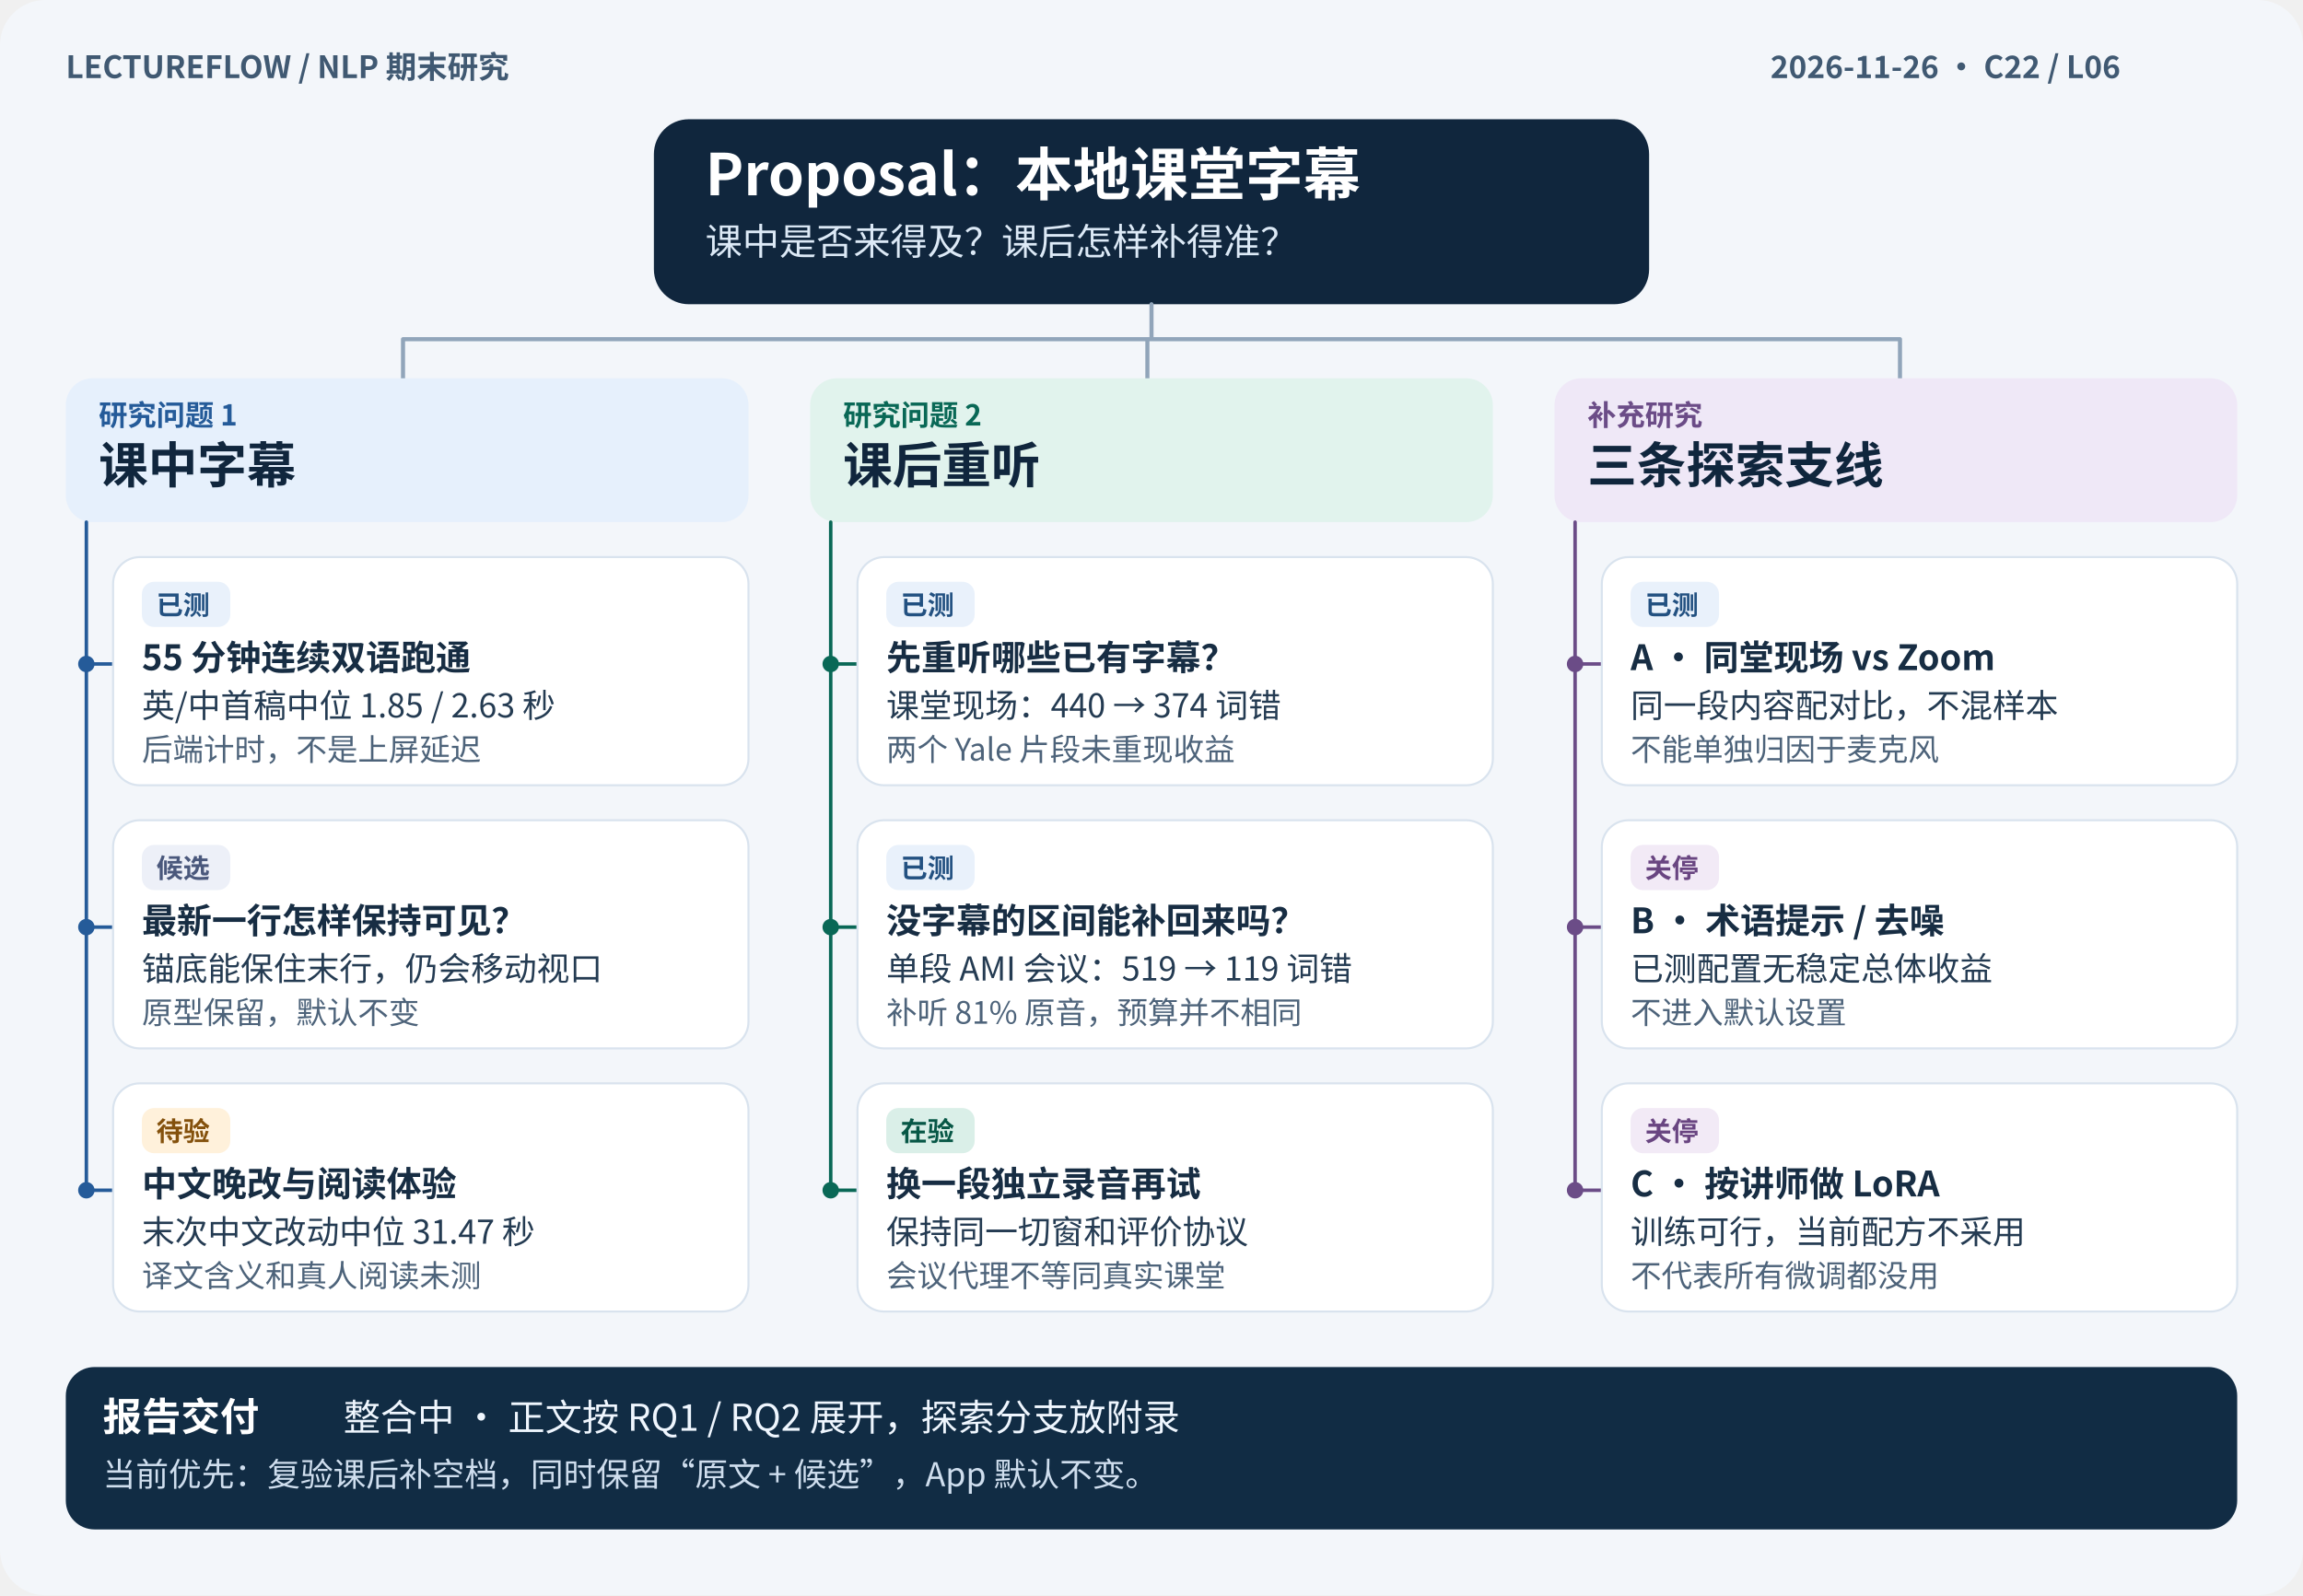
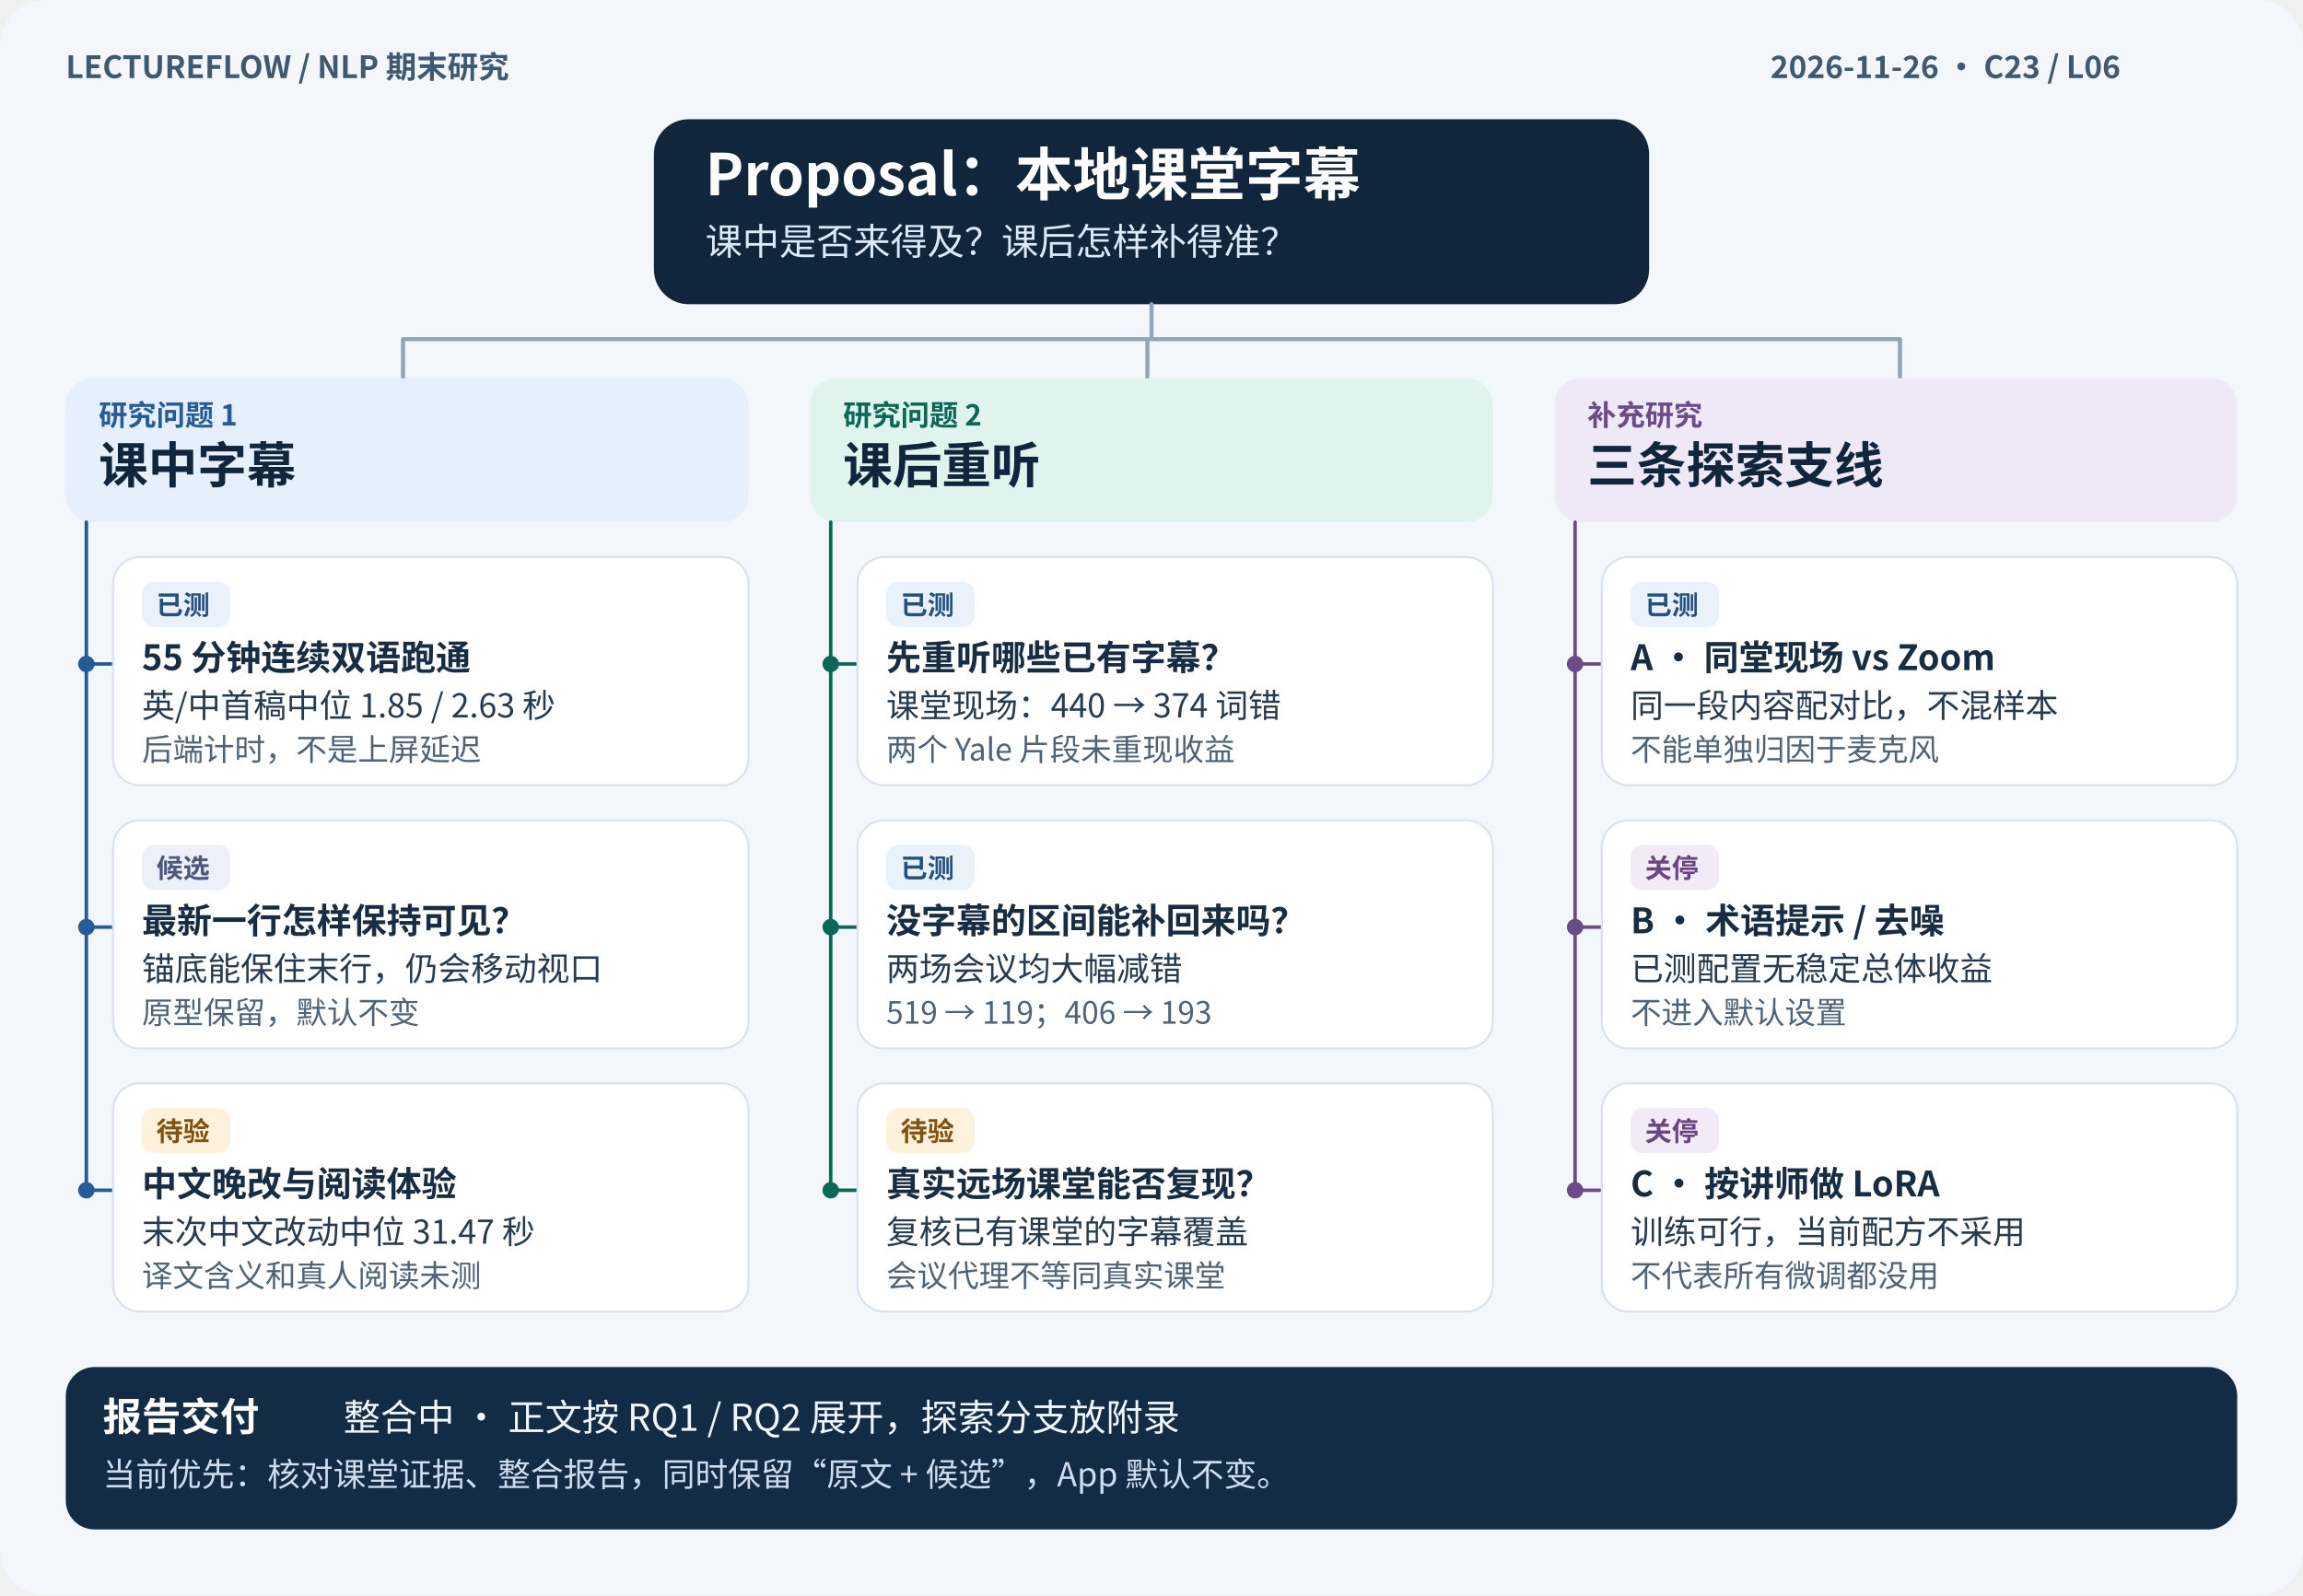
<svg xmlns="http://www.w3.org/2000/svg" width="1120" height="776" viewBox="0 0 1120 776" role="img" aria-labelledby="title desc">
  <g font-family="-apple-system,BlinkMacSystemFont,PingFang SC,Noto Sans CJK SC,Microsoft YaHei,sans-serif">
    <rect x="0" y="0" width="1120" height="776" rx="22" fill="#f3f6fa" stroke="none" />
    <text x="32" y="38" font-size="15" fill="#405972" font-weight="700">LECTUREFLOW   /   NLP 期末研究</text>
-     <text x="861" y="38" font-size="15" fill="#405972" font-weight="600">2026-11-26  ·  C22 / L06</text>
+     <text x="861" y="38" font-size="15" fill="#405972" font-weight="600">2026-11-26  ·  C23 / L06</text>
    <rect x="318" y="58" width="484" height="90" rx="17" fill="#10263d" stroke="none" />
    <text x="343" y="95" font-size="28" fill="#ffffff" font-weight="700">Proposal：本地课堂字幕</text>
    <text x="343" y="124" font-size="18" fill="#dce9f6" font-weight="400">课中是否来得及？课后怎样补得准？</text>
    <path d="M560 148V165 M196 184V165H924V184 M558 165V184" fill="none" stroke="#91a5ba" stroke-width="2" stroke-linecap="round" stroke-linejoin="round" />
    <rect x="32" y="184" width="332" height="70" rx="13" fill="#e6f0fc" stroke="none" />
    <text x="48" y="207" font-size="14" fill="#255b99" font-weight="700">研究问题 1</text>
    <text x="48" y="235" font-size="24" fill="#10263d" font-weight="700">课中字幕</text>
    <path d="M42 254V579" fill="none" stroke="#255b99" stroke-width="1.7" stroke-linecap="round" stroke-linejoin="round" />
    <path d="M42 323H55" fill="none" stroke="#255b99" stroke-width="1.7" stroke-linecap="round" stroke-linejoin="round" />
    <circle cx="42" cy="323" r="4" fill="#255b99" />
    <rect x="55" y="271" width="309" height="111" rx="13" fill="#ffffff" stroke="#d9e3ee" />
    <rect x="69" y="283" width="43" height="22" rx="6" fill="#e9f1fb" stroke="none" />
    <text x="76" y="299" font-size="13" fill="#235181" font-weight="700">已测</text>
    <text x="69" y="326" font-size="17" fill="#172d43" font-weight="700">55 分钟连续双语跑通</text>
    <text x="69" y="349" font-size="16" fill="#243b52" font-weight="500">英/中首稿中位 1.85 / 2.63 秒</text>
    <text x="69" y="370" font-size="15" fill="#4d637a" font-weight="400">后端计时，不是上屏延迟</text>
    <path d="M42 451H55" fill="none" stroke="#255b99" stroke-width="1.7" stroke-linecap="round" stroke-linejoin="round" />
    <circle cx="42" cy="451" r="4" fill="#255b99" />
    <rect x="55" y="399" width="309" height="111" rx="13" fill="#ffffff" stroke="#d9e3ee" />
    <rect x="69" y="411" width="43" height="22" rx="6" fill="#edf0f8" stroke="none" />
    <text x="76" y="427" font-size="13" fill="#4a587c" font-weight="700">候选</text>
    <text x="69" y="454" font-size="17" fill="#172d43" font-weight="700">最新一行怎样保持可见？</text>
    <text x="69" y="477" font-size="16" fill="#243b52" font-weight="500">锚底能保住末行，仍会移动视口</text>
    <text x="69" y="498" font-size="15" fill="#4d637a" font-weight="400">原型保留，默认不变</text>
    <path d="M42 579H55" fill="none" stroke="#255b99" stroke-width="1.7" stroke-linecap="round" stroke-linejoin="round" />
    <circle cx="42" cy="579" r="4" fill="#255b99" />
    <rect x="55" y="527" width="309" height="111" rx="13" fill="#ffffff" stroke="#d9e3ee" />
    <rect x="69" y="539" width="43" height="22" rx="6" fill="#fff1db" stroke="none" />
    <text x="76" y="555" font-size="13" fill="#84510c" font-weight="700">待验</text>
    <text x="69" y="582" font-size="17" fill="#172d43" font-weight="700">中文晚改与阅读体验</text>
    <text x="69" y="605" font-size="16" fill="#243b52" font-weight="500">末次中文改动中位 31.47 秒</text>
    <text x="69" y="626" font-size="15" fill="#4d637a" font-weight="400">译文含义和真人阅读未测</text>
    <rect x="394" y="184" width="332" height="70" rx="13" fill="#e1f3ed" stroke="none" />
    <text x="410" y="207" font-size="14" fill="#096856" font-weight="700">研究问题 2</text>
    <text x="410" y="235" font-size="24" fill="#10263d" font-weight="700">课后重听</text>
    <path d="M404 254V579" fill="none" stroke="#096856" stroke-width="1.7" stroke-linecap="round" stroke-linejoin="round" />
    <path d="M404 323H417" fill="none" stroke="#096856" stroke-width="1.7" stroke-linecap="round" stroke-linejoin="round" />
    <circle cx="404" cy="323" r="4" fill="#096856" />
    <rect x="417" y="271" width="309" height="111" rx="13" fill="#ffffff" stroke="#d9e3ee" />
    <rect x="431" y="283" width="43" height="22" rx="6" fill="#e9f1fb" stroke="none" />
    <text x="438" y="299" font-size="13" fill="#235181" font-weight="700">已测</text>
    <text x="431" y="326" font-size="17" fill="#172d43" font-weight="700">先重听哪些已有字幕？</text>
    <text x="431" y="349" font-size="16" fill="#243b52" font-weight="500">课堂现场：440 → 374 词错</text>
    <text x="431" y="370" font-size="15" fill="#4d637a" font-weight="400">两个 Yale 片段未重现收益</text>
    <path d="M404 451H417" fill="none" stroke="#096856" stroke-width="1.7" stroke-linecap="round" stroke-linejoin="round" />
    <circle cx="404" cy="451" r="4" fill="#096856" />
    <rect x="417" y="399" width="309" height="111" rx="13" fill="#ffffff" stroke="#d9e3ee" />
    <rect x="431" y="411" width="43" height="22" rx="6" fill="#e9f1fb" stroke="none" />
    <text x="438" y="427" font-size="13" fill="#235181" font-weight="700">已测</text>
    <text x="431" y="454" font-size="17" fill="#172d43" font-weight="700">没字幕的区间能补回来吗？</text>
-     <text x="431" y="477" font-size="16" fill="#243b52" font-weight="500">单段 AMI 会议：519 → 119 词错</text>
-     <text x="431" y="498" font-size="15" fill="#4d637a" font-weight="400">补听 81% 原音，预算并不相同</text>
+     <text x="431" y="477" font-size="16" fill="#243b52" font-weight="500">两场会议均大幅减错</text>
+     <text x="431" y="498" font-size="15" fill="#4d637a" font-weight="400">519 → 119；406 → 193</text>
    <path d="M404 579H417" fill="none" stroke="#096856" stroke-width="1.7" stroke-linecap="round" stroke-linejoin="round" />
    <circle cx="404" cy="579" r="4" fill="#096856" />
    <rect x="417" y="527" width="309" height="111" rx="13" fill="#ffffff" stroke="#d9e3ee" />
-     <rect x="431" y="539" width="43" height="22" rx="6" fill="#daefe8" stroke="none" />
-     <text x="438" y="555" font-size="13" fill="#075746" font-weight="700">在验</text>
-     <text x="431" y="582" font-size="17" fill="#172d43" font-weight="700">换一段独立录音再试</text>
-     <text x="431" y="605" font-size="16" fill="#243b52" font-weight="500">保持同一切窗和评价协议</text>
+     <rect x="431" y="539" width="43" height="22" rx="6" fill="#fff1db" stroke="none" />
+     <text x="438" y="555" font-size="13" fill="#84510c" font-weight="700">待验</text>
+     <text x="431" y="582" font-size="17" fill="#172d43" font-weight="700">真实远场课堂能否复现？</text>
+     <text x="431" y="605" font-size="16" fill="#243b52" font-weight="500">复核已有课堂的字幕覆盖</text>
    <text x="431" y="626" font-size="15" fill="#4d637a" font-weight="400">会议代理不等同真实课堂</text>
    <rect x="756" y="184" width="332" height="70" rx="13" fill="#efe8f7" stroke="none" />
    <text x="772" y="207" font-size="14" fill="#6b4c87" font-weight="700">补充研究</text>
    <text x="772" y="235" font-size="24" fill="#10263d" font-weight="700">三条探索支线</text>
    <path d="M766 254V579" fill="none" stroke="#6b4c87" stroke-width="1.7" stroke-linecap="round" stroke-linejoin="round" />
    <path d="M766 323H779" fill="none" stroke="#6b4c87" stroke-width="1.7" stroke-linecap="round" stroke-linejoin="round" />
    <circle cx="766" cy="323" r="4" fill="#6b4c87" />
    <rect x="779" y="271" width="309" height="111" rx="13" fill="#ffffff" stroke="#d9e3ee" />
    <rect x="793" y="283" width="43" height="22" rx="6" fill="#e9f1fb" stroke="none" />
    <text x="800" y="299" font-size="13" fill="#235181" font-weight="700">已测</text>
    <text x="793" y="326" font-size="17" fill="#172d43" font-weight="700">A · 同堂现场 vs Zoom</text>
    <text x="793" y="349" font-size="16" fill="#243b52" font-weight="500">同一段内容配对比，不混样本</text>
    <text x="793" y="370" font-size="15" fill="#4d637a" font-weight="400">不能单独归因于麦克风</text>
    <path d="M766 451H779" fill="none" stroke="#6b4c87" stroke-width="1.7" stroke-linecap="round" stroke-linejoin="round" />
    <circle cx="766" cy="451" r="4" fill="#6b4c87" />
    <rect x="779" y="399" width="309" height="111" rx="13" fill="#ffffff" stroke="#d9e3ee" />
    <rect x="793" y="411" width="43" height="22" rx="6" fill="#f2eaf6" stroke="none" />
    <text x="800" y="427" font-size="13" fill="#694581" font-weight="700">关停</text>
    <text x="793" y="454" font-size="17" fill="#172d43" font-weight="700">B · 术语提示 / 去噪</text>
    <text x="793" y="477" font-size="16" fill="#243b52" font-weight="500">已测配置无稳定总体收益</text>
    <text x="793" y="498" font-size="15" fill="#4d637a" font-weight="400">不进入默认设置</text>
    <path d="M766 579H779" fill="none" stroke="#6b4c87" stroke-width="1.7" stroke-linecap="round" stroke-linejoin="round" />
    <circle cx="766" cy="579" r="4" fill="#6b4c87" />
    <rect x="779" y="527" width="309" height="111" rx="13" fill="#ffffff" stroke="#d9e3ee" />
    <rect x="793" y="539" width="43" height="22" rx="6" fill="#f2eaf6" stroke="none" />
    <text x="800" y="555" font-size="13" fill="#694581" font-weight="700">关停</text>
    <text x="793" y="582" font-size="17" fill="#172d43" font-weight="700">C · 按讲师做 LoRA</text>
    <text x="793" y="605" font-size="16" fill="#243b52" font-weight="500">训练可行，当前配方不采用</text>
    <text x="793" y="626" font-size="15" fill="#4d637a" font-weight="400">不代表所有微调都没用</text>
    <rect x="32" y="665" width="1056" height="79" rx="14" fill="#112c44" stroke="none" />
    <text x="50" y="696" font-size="19" fill="#ffffff" font-weight="700">报告交付</text>
    <text x="167" y="696" font-size="18" fill="#eff6fe" font-weight="500">整合中 · 正文按 RQ1 / RQ2 展开，探索分支放附录</text>
-     <text x="50" y="723" font-size="16" fill="#cfdeee" font-weight="400">当前优先：复验课后补空档，同时保留“原文 + 候选”，App 默认不变。</text>
+     <text x="50" y="723" font-size="16" fill="#cfdeee" font-weight="400">当前优先：核对课堂证据、整合报告，同时保留“原文 + 候选”，App 默认不变。</text>
  </g>
</svg>
